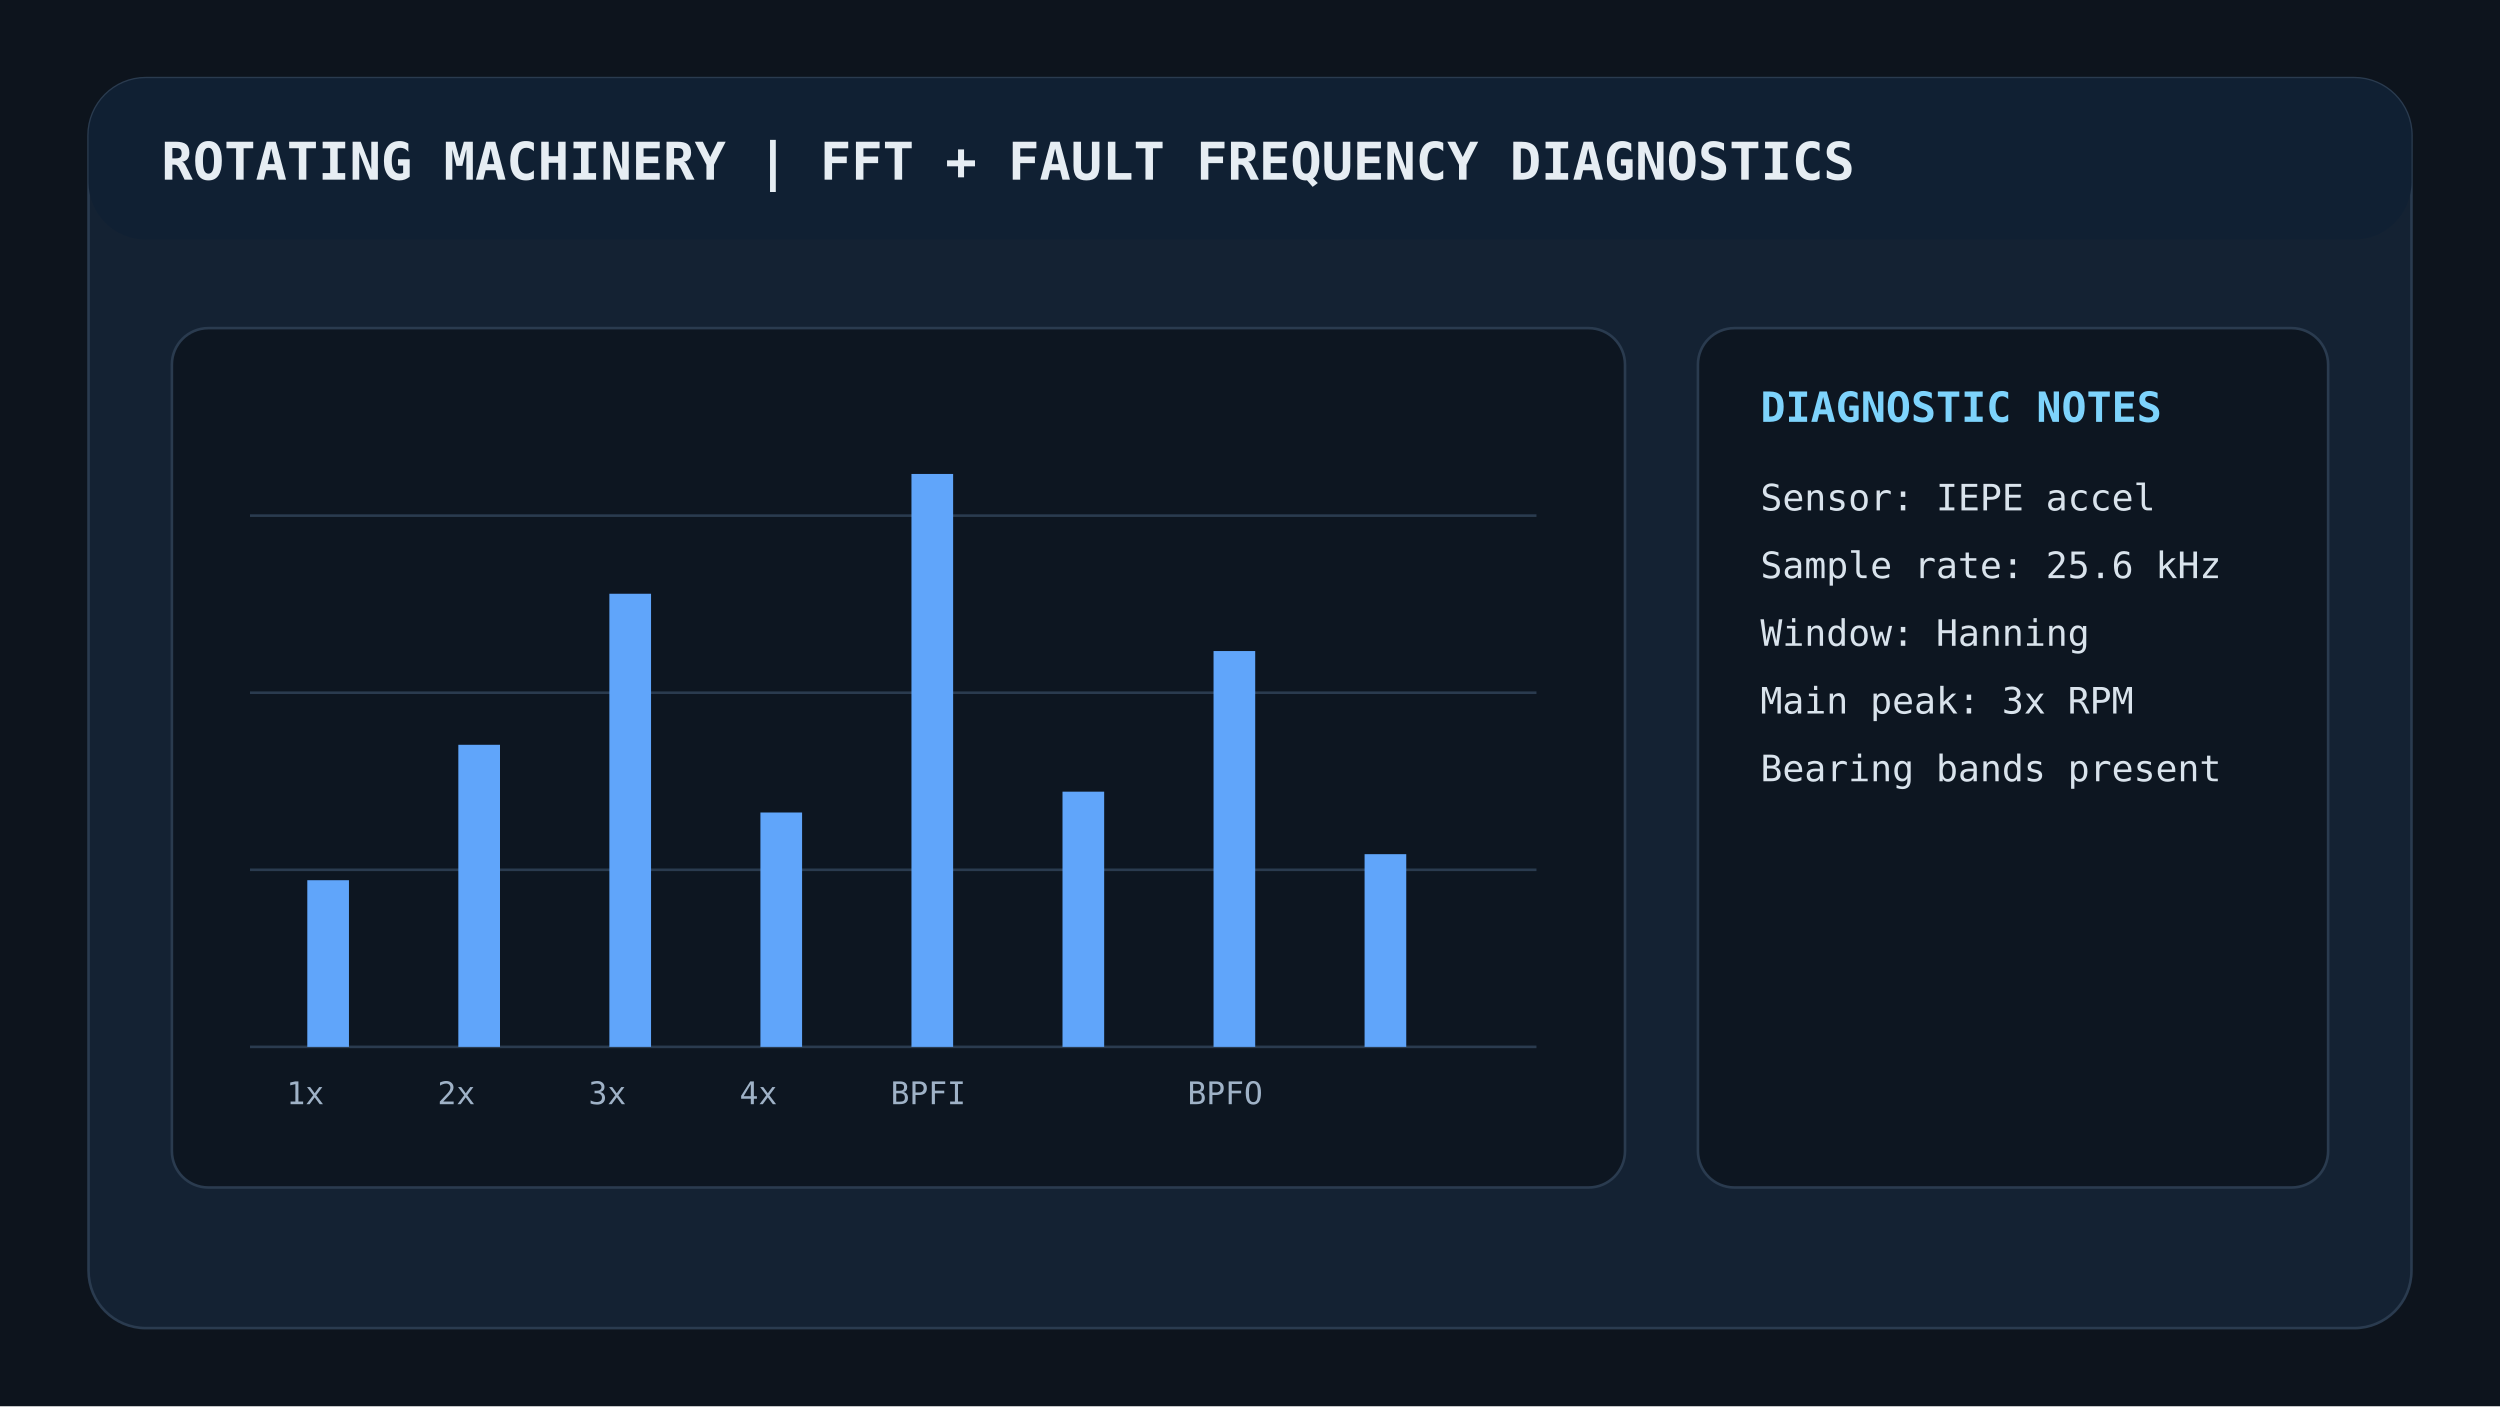
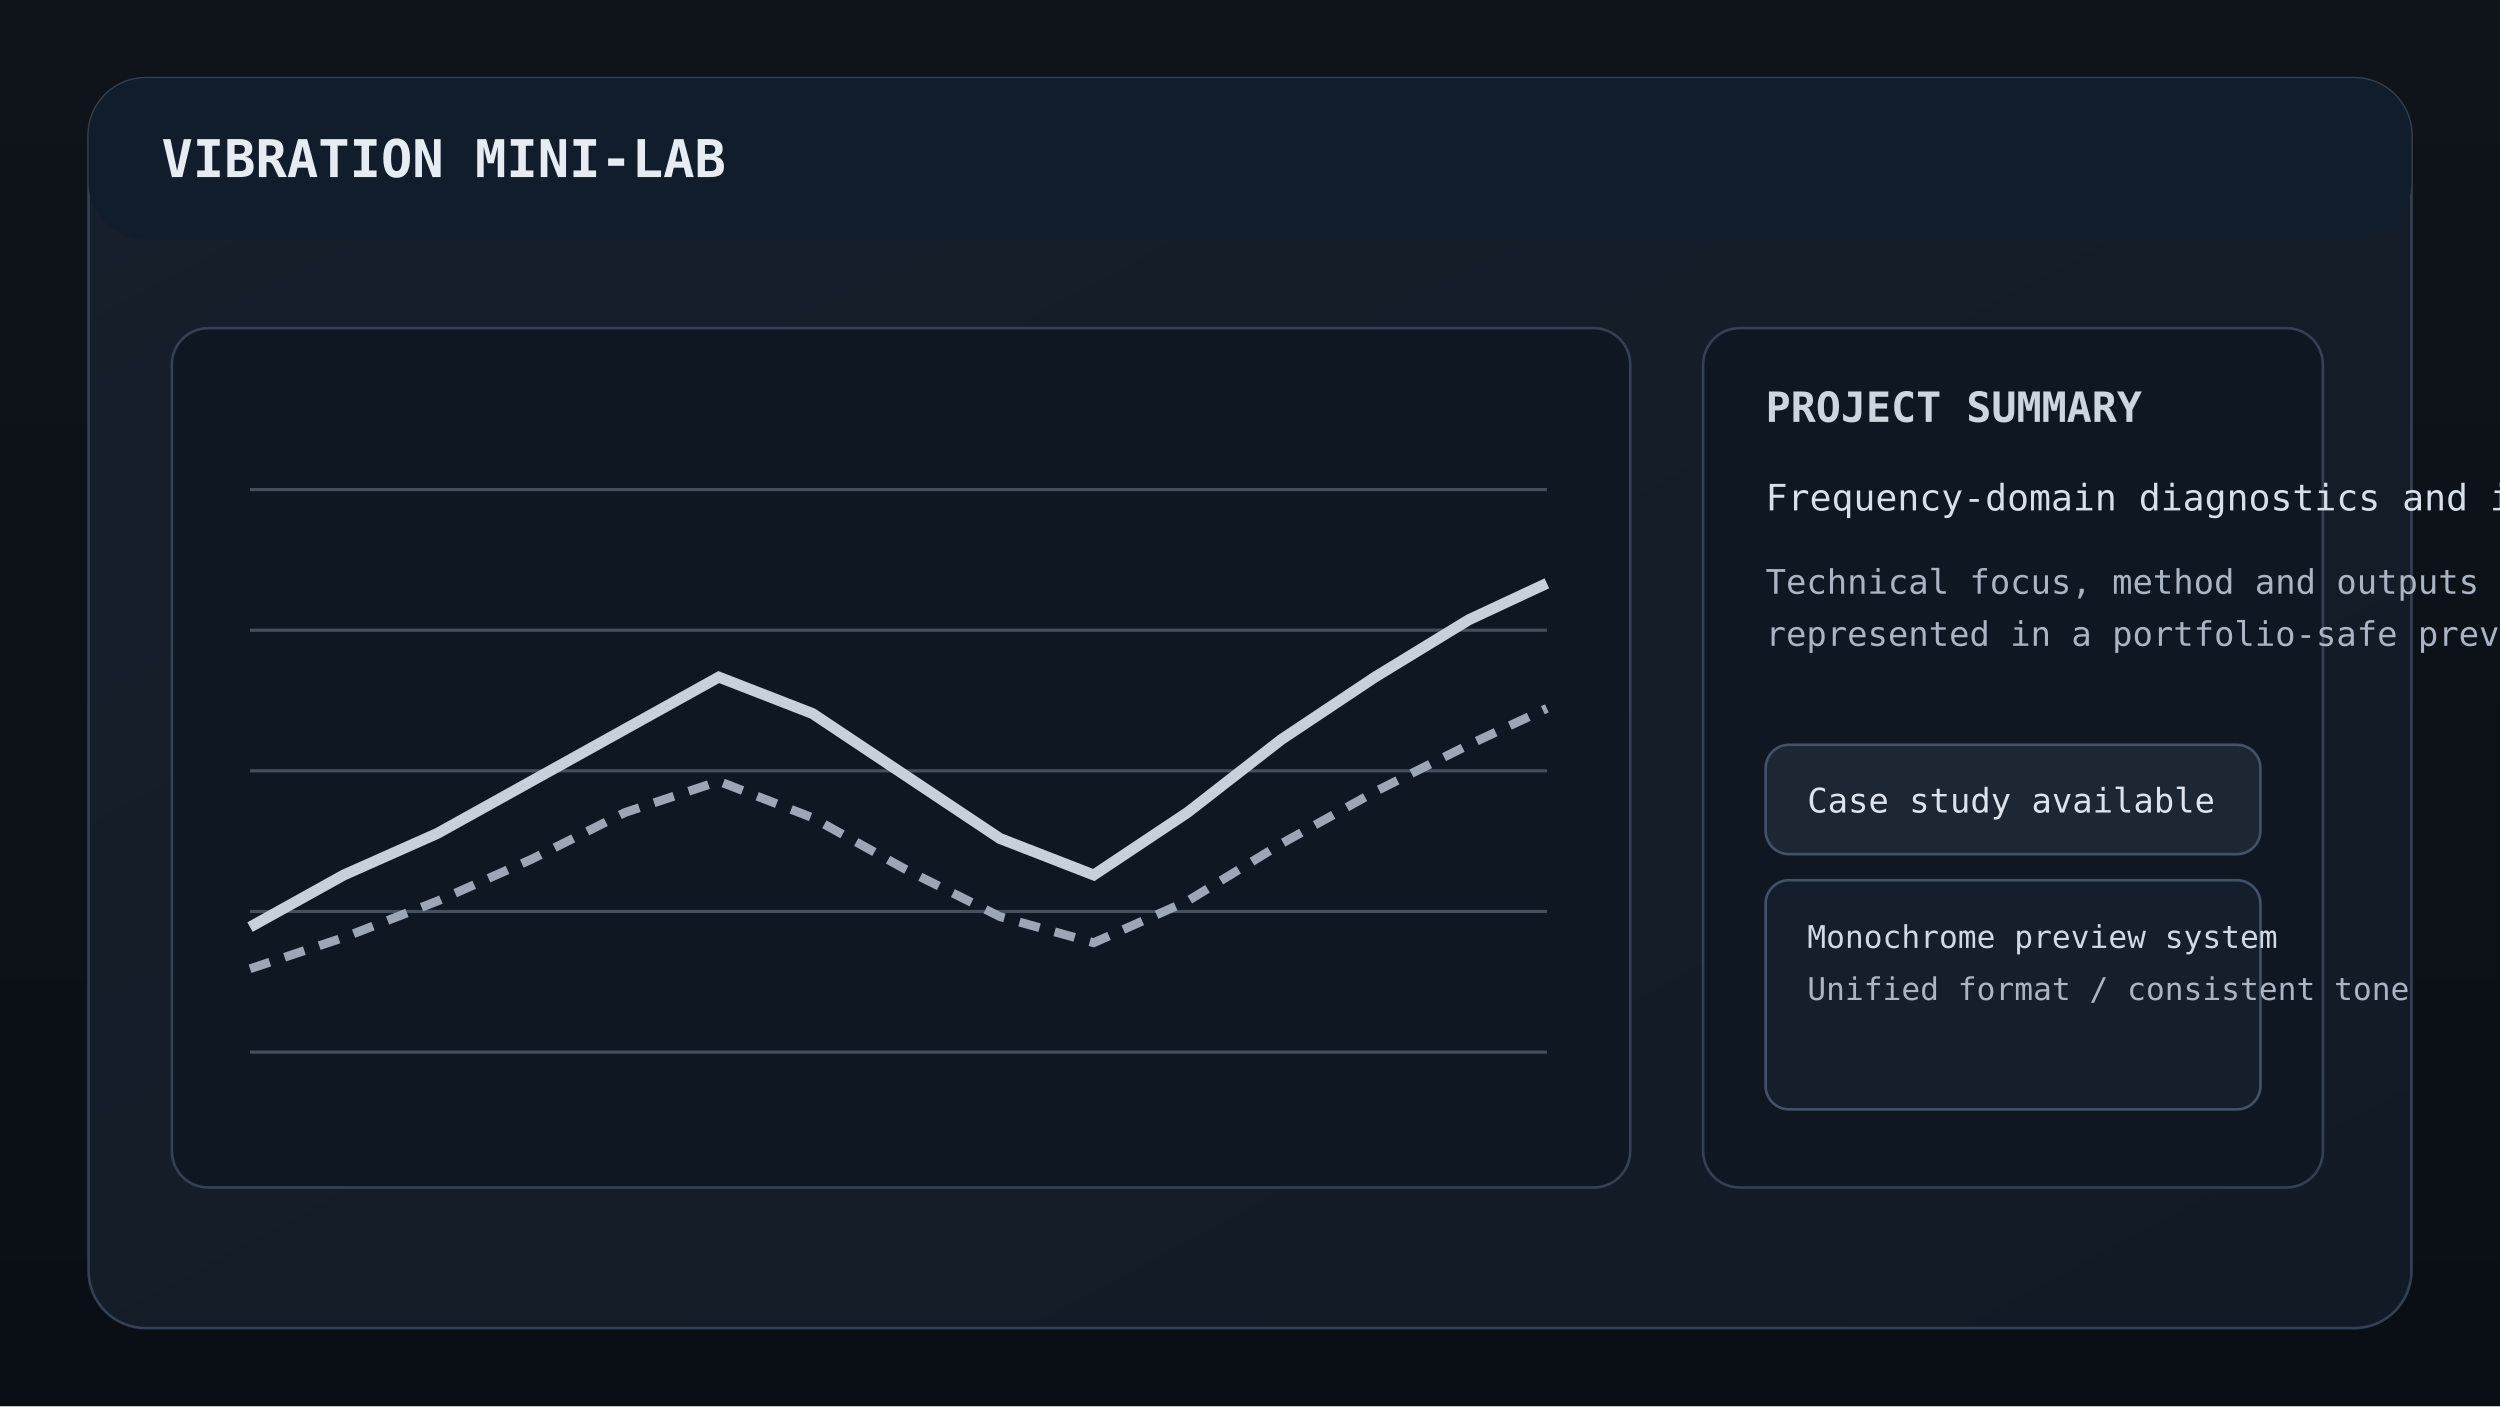
- <svg xmlns="http://www.w3.org/2000/svg" viewBox="0 0 960 540" role="img" aria-label="Rotating machinery vibration spectral analysis">
-   <rect width="960" height="540" fill="#0d141d" />
-   <rect x="34" y="30" width="892" height="480" rx="22" fill="#142233" stroke="#2a3b4f" />
-   <rect x="34" y="30" width="892" height="62" rx="22" fill="#102033" />
-   <text x="62" y="69" fill="#e6edf3" font-family="ui-monospace,monospace" font-size="20" font-weight="700">ROTATING MACHINERY | FFT + FAULT FREQUENCY DIAGNOSTICS</text>
-   <rect x="66" y="126" width="558" height="330" rx="14" fill="#0d1621" stroke="#2a3b4f" />
-   <g stroke="#2a3b4f">
-     <line x1="96" y1="402" x2="590" y2="402" />
-     <line x1="96" y1="334" x2="590" y2="334" />
-     <line x1="96" y1="266" x2="590" y2="266" />
-     <line x1="96" y1="198" x2="590" y2="198" />
+ <svg xmlns="http://www.w3.org/2000/svg" viewBox="0 0 960 540" role="img" aria-label="Frequency-domain diagnostics and interpretation">
+   <defs>
+     <linearGradient id="bg" x1="0" y1="0" x2="0" y2="1">
+       <stop offset="0" stop-color="#0f141b" />
+       <stop offset="1" stop-color="#0a0f15" />
+     </linearGradient>
+     <linearGradient id="panel" x1="0" y1="0" x2="1" y2="1">
+       <stop offset="0" stop-color="#161f2b" />
+       <stop offset="1" stop-color="#121a25" />
+     </linearGradient>
+   </defs>
+   <rect width="960" height="540" fill="url(#bg)" />
+   <rect x="34" y="30" width="892" height="480" rx="22" fill="url(#panel)" stroke="#354152" />
+   <rect x="34" y="30" width="892" height="62" rx="22" fill="#121d2b" />
+   <text x="62" y="68" fill="#e6ecf3" font-family="ui-monospace, SFMono-Regular, Menlo, monospace" font-size="20" font-weight="700">VIBRATION MINI-LAB</text>
+   <rect x="66" y="126" width="560" height="330" rx="14" fill="#0f1722" stroke="#354152" />
+   <g stroke="#5d6876" stroke-width="1.2" opacity="0.7">
+     <line x1="96" y1="404" x2="594" y2="404" />
+     <line x1="96" y1="350" x2="594" y2="350" />
+     <line x1="96" y1="296" x2="594" y2="296" />
+     <line x1="96" y1="242" x2="594" y2="242" />
+     <line x1="96" y1="188" x2="594" y2="188" />
  </g>
-   <g fill="#60a5fa">
-     <rect x="118" y="338" width="16" height="64" />
-     <rect x="176" y="286" width="16" height="116" />
-     <rect x="234" y="228" width="16" height="174" />
-     <rect x="292" y="312" width="16" height="90" />
-     <rect x="350" y="182" width="16" height="220" />
-     <rect x="408" y="304" width="16" height="98" />
-     <rect x="466" y="250" width="16" height="152" />
-     <rect x="524" y="328" width="16" height="74" />
-   </g>
-   <g font-family="ui-monospace,monospace" font-size="12" fill="#9fb2c7">
-     <text x="110" y="424">1x</text>
-     <text x="168" y="424">2x</text>
-     <text x="226" y="424">3x</text>
-     <text x="284" y="424">4x</text>
-     <text x="342" y="424">BPFI</text>
-     <text x="456" y="424">BPFO</text>
-   </g>
-   <rect x="652" y="126" width="242" height="330" rx="14" fill="#0d1621" stroke="#2a3b4f" />
-   <text x="676" y="162" fill="#7dd3fc" font-family="ui-monospace,monospace" font-size="16" font-weight="700">DIAGNOSTIC NOTES</text>
-   <g font-family="ui-monospace,monospace" font-size="14" fill="#d9e3ec">
-     <text x="676" y="196">Sensor: IEPE accel</text>
-     <text x="676" y="222">Sample rate: 25.6 kHz</text>
-     <text x="676" y="248">Window: Hanning</text>
-     <text x="676" y="274">Main peak: 3x RPM</text>
-     <text x="676" y="300">Bearing bands present</text>
-   </g>
+   <polyline points="96,356 132,336 168,320 204,300 240,280 276,260 312,274 348,298 384,322 420,336 456,312 492,284 528,260 564,238 594,224" fill="none" stroke="#c8d0db" stroke-width="4.2" />
+   <polyline points="96,372 132,360 168,346 204,330 240,312 276,300 312,314 348,334 384,352 420,362 456,346 492,324 528,304 564,286 594,272" fill="none" stroke="#9ca6b5" stroke-width="3.4" stroke-dasharray="8 6" />
+   <rect x="654" y="126" width="238" height="330" rx="14" fill="#0f1722" stroke="#354152" />
+   <text x="678" y="162" fill="#cdd5df" font-family="ui-monospace,monospace" font-size="16" font-weight="700">PROJECT SUMMARY</text>
+   <text x="678" y="196" fill="#d7dfe8" font-family="ui-monospace,monospace" font-size="14">Frequency-domain diagnostics and interpretation</text>
+   <text x="678" y="228" fill="#aab4c2" font-family="ui-monospace,monospace" font-size="13">Technical focus, method and outputs</text>
+   <text x="678" y="248" fill="#aab4c2" font-family="ui-monospace,monospace" font-size="13">represented in a portfolio-safe preview</text>
+   <rect x="678" y="286" width="190" height="42" rx="9" fill="#1d2734" stroke="#445267" />
+   <text x="694" y="312" fill="#dce3ec" font-family="ui-monospace,monospace" font-size="13">Case study available</text>
+   <rect x="678" y="338" width="190" height="88" rx="9" fill="#151f2b" stroke="#445267" />
+   <text x="694" y="364" fill="#d0d9e4" font-family="ui-monospace,monospace" font-size="12">Monochrome preview system</text>
+   <text x="694" y="384" fill="#aab4c2" font-family="ui-monospace,monospace" font-size="12">Unified format / consistent tone</text>
</svg>
